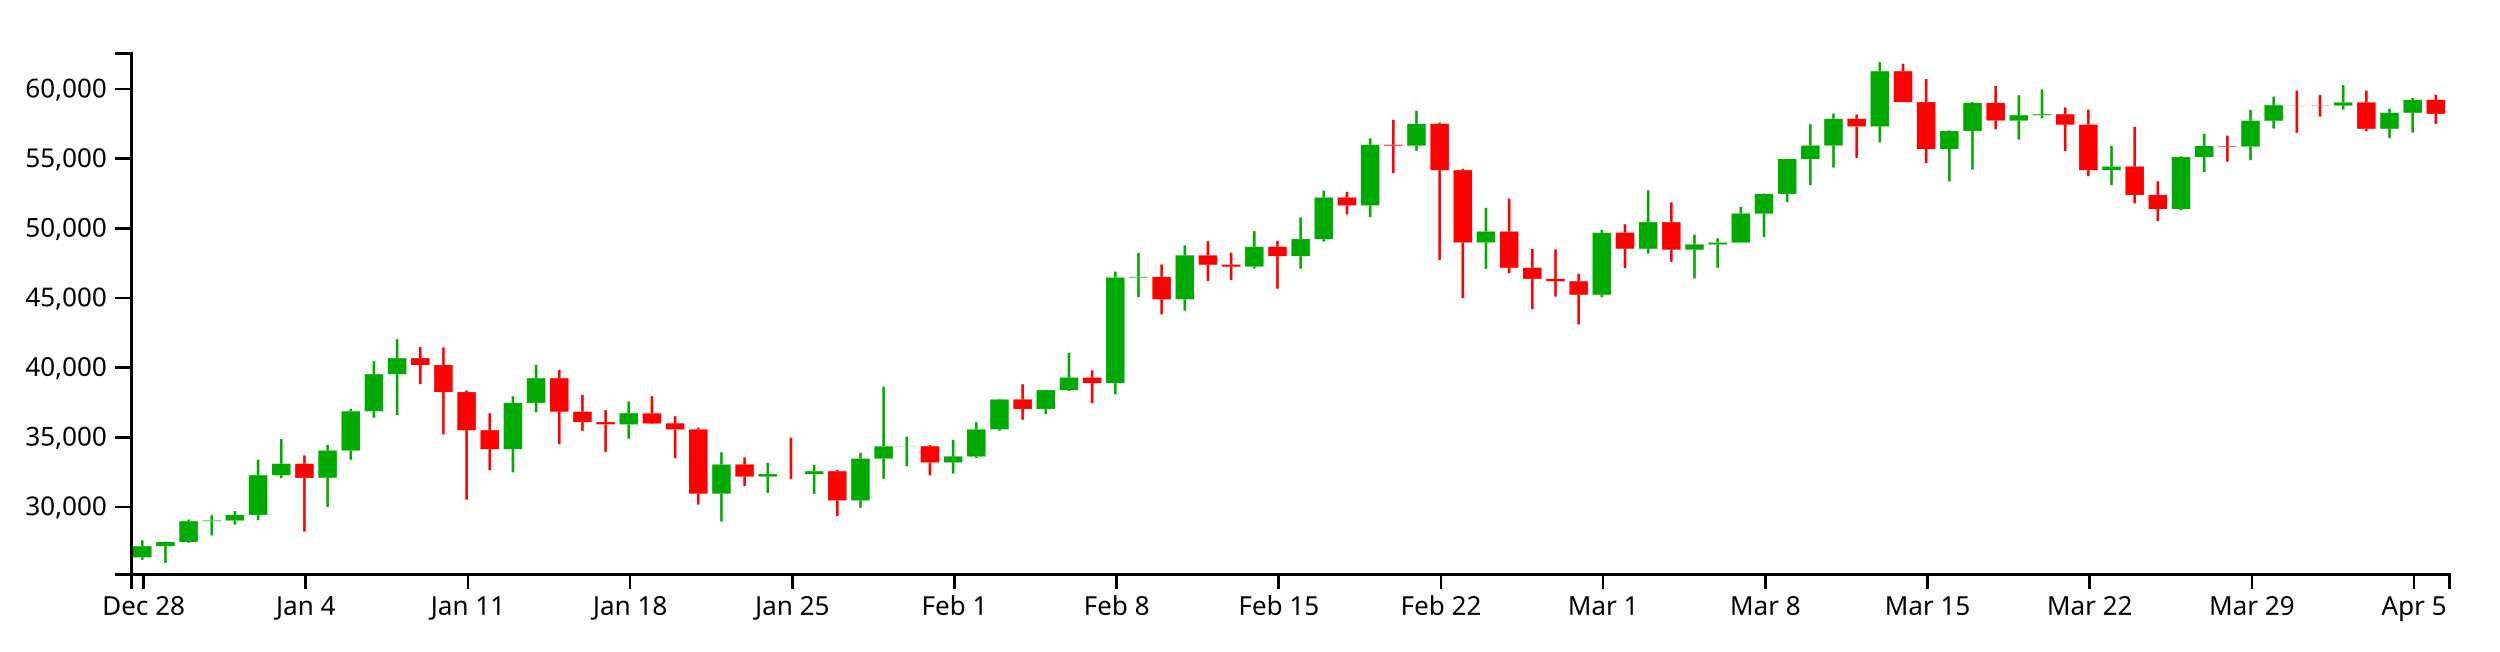
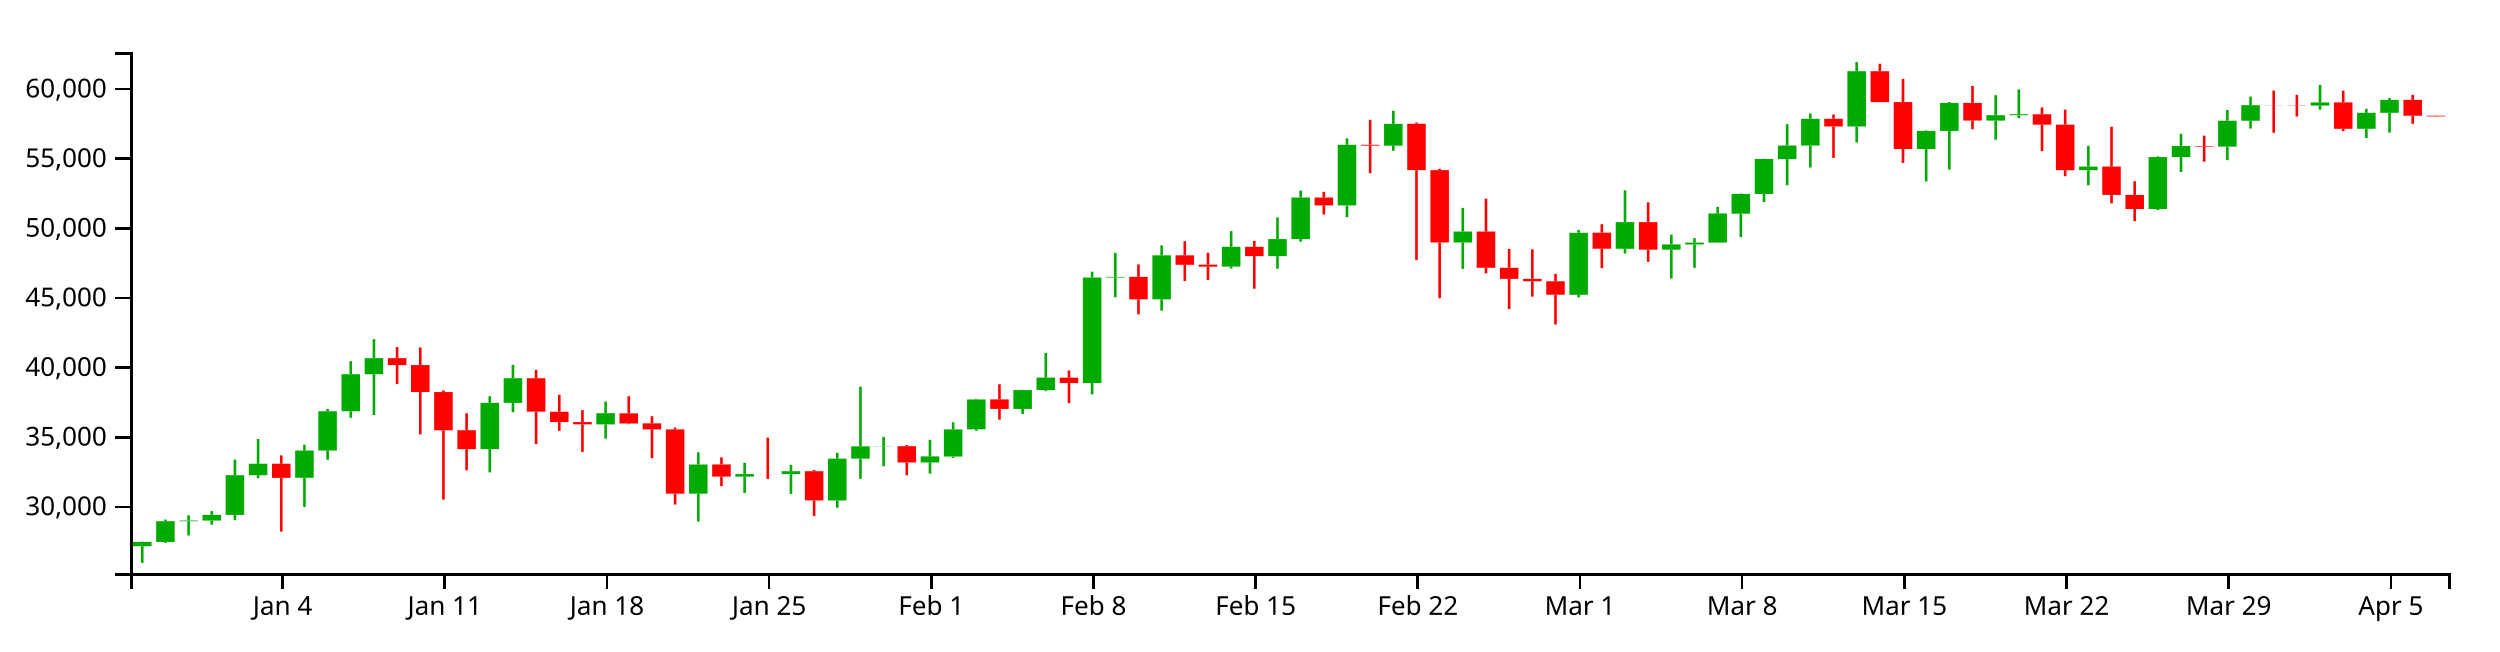
<svg xmlns="http://www.w3.org/2000/svg" version="1.1" width="960" height="250">
  <g transform="translate(50,20)">
    <style>.axis path,.axis line{fill:none;stroke:#000;shape-rendering:crispEdges;}path.candle{stroke:#000000;}path.candle.body{stroke-width:0;}path.candle.up{fill:#00AA00;stroke:#00AA00;}path.candle.down{fill:#FF0000;stroke:#FF0000;}</style>
    <g class="candlestick">
      <g class="data">
-         <path class="candle body up" d="M 1.068 194.007 l 7.117 0 L 8.185 189.74 l -7.117 0 L 1.068 194.007 M 9.964 189.74 l 7.117 0 L 17.081 188.106 l -7.117 0 L 9.964 189.74 M 18.86 188.106 l 7.117 0 L 25.978 180.136 l -7.117 0 L 18.86 188.106 M 27.757 180.136 l 7.117 0 L 34.874 179.879 l -7.117 0 L 27.757 180.136 M 36.653 179.879 l 7.117 0 L 43.77 177.697 l -7.117 0 L 36.653 179.879 M 45.55 177.697 l 7.117 0 L 52.667 162.475 l -7.117 0 L 45.55 177.697 M 54.446 162.485 l 7.117 0 L 61.563 158.081 l -7.117 0 L 54.446 162.485 M 72.239 163.484 l 7.117 0 L 79.356 153.004 l -7.117 0 L 72.239 163.484 M 81.136 153.004 l 7.117 0 L 88.253 137.926 l -7.117 0 L 81.136 153.004 M 90.032 137.926 l 7.117 0 L 97.149 123.687 l -7.117 0 L 90.032 137.926 M 98.928 123.686 l 7.117 0 L 106.046 117.535 l -7.117 0 L 98.928 123.686 M 143.411 152.472 l 7.117 0 L 150.528 134.707 l -7.117 0 L 143.411 152.472 M 152.307 134.707 l 7.117 0 L 159.424 125.226 l -7.117 0 L 152.307 134.707 M 187.893 142.976 l 7.117 0 L 195.01 138.664 l -7.117 0 L 187.893 142.976 M 223.479 169.567 l 7.117 0 L 230.596 158.375 l -7.117 0 L 223.479 169.567 M 241.271 163.012 l 7.117 0 L 248.389 162.039 l -7.117 0 L 241.271 163.012 M 259.064 162.07 l 7.117 0 L 266.182 160.928 l -7.117 0 L 259.064 162.07 M 276.857 172.187 l 7.117 0 L 283.974 156.131 l -7.117 0 L 276.857 172.187 M 285.754 156.113 l 7.117 0 L 292.871 151.386 l -7.117 0 L 285.754 156.113 M 294.65 151.417 l 7.117 0 L 301.767 151.329 l -7.117 0 L 294.65 151.417 M 312.443 157.584 l 7.117 0 L 319.56 155.267 l -7.117 0 L 312.443 157.584 M 321.339 155.317 l 7.117 0 L 328.457 144.894 l -7.117 0 L 321.339 155.317 M 330.236 144.859 l 7.117 0 L 337.353 133.383 l -7.117 0 L 330.236 144.859 M 348.029 137.031 l 7.117 0 L 355.146 129.793 l -7.117 0 L 348.029 137.031 M 356.925 129.798 l 7.117 0 L 364.042 124.999 l -7.117 0 L 356.925 129.798 M 374.718 127.091 l 7.117 0 L 381.835 86.563 l -7.117 0 L 374.718 127.091 M 383.615 86.563 l 7.117 0 L 390.732 86.32 l -7.117 0 L 383.615 86.563 M 401.407 94.944 l 7.117 0 L 408.525 78.036 l -7.117 0 L 401.407 94.944 M 428.097 82.382 l 7.117 0 L 435.214 74.784 l -7.117 0 L 428.097 82.382 M 445.89 78.349 l 7.117 0 L 453.007 71.812 l -7.117 0 L 445.89 78.349 M 454.786 71.812 l 7.117 0 L 461.903 55.844 l -7.117 0 L 454.786 71.812 M 472.579 58.877 l 7.117 0 L 479.696 35.598 l -7.117 0 L 472.579 58.877 M 490.372 35.945 l 7.117 0 L 497.489 27.563 l -7.117 0 L 490.372 35.945 M 517.061 73.109 l 7.117 0 L 524.178 68.91 l -7.117 0 L 517.061 73.109 M 561.543 93.198 l 7.117 0 L 568.661 69.387 l -7.117 0 L 561.543 93.198 M 579.336 75.539 l 7.117 0 L 586.453 65.311 l -7.117 0 L 579.336 75.539 M 597.129 75.873 l 7.117 0 L 604.246 73.854 l -7.117 0 L 597.129 75.873 M 606.026 73.88 l 7.117 0 L 613.143 73.156 l -7.117 0 L 606.026 73.88 M 614.922 73.156 l 7.117 0 L 622.039 61.983 l -7.117 0 L 614.922 73.156 M 623.818 62.05 l 7.117 0 L 630.936 54.478 l -7.117 0 L 623.818 62.05 M 632.715 54.478 l 7.117 0 L 639.832 41.06 l -7.117 0 L 632.715 54.478 M 641.611 41.113 l 7.117 0 L 648.729 35.889 l -7.117 0 L 641.611 41.113 M 650.508 35.889 l 7.117 0 L 657.625 25.614 l -7.117 0 L 650.508 35.889 M 668.301 28.563 l 7.117 0 L 675.418 7.352 l -7.117 0 L 668.301 28.563 M 694.99 37.206 l 7.117 0 L 702.107 30.279 l -7.117 0 L 694.99 37.206 M 703.886 30.279 l 7.117 0 L 711.004 19.519 l -7.117 0 L 703.886 30.279 M 721.679 26.321 l 7.117 0 L 728.796 24.24 l -7.117 0 L 721.679 26.321 M 730.576 24.24 l 7.117 0 L 737.693 23.854 l -7.117 0 L 730.576 24.24 M 757.265 45.345 l 7.117 0 L 764.382 43.967 l -7.117 0 L 757.265 45.345 M 783.954 60.261 l 7.117 0 L 791.072 40.306 l -7.117 0 L 783.954 60.261 M 792.851 40.306 l 7.117 0 L 799.968 36.073 l -7.117 0 L 792.851 40.306 M 810.644 36.284 l 7.117 0 L 817.761 26.35 l -7.117 0 L 810.644 36.284 M 819.54 26.35 l 7.117 0 L 826.657 20.409 l -7.117 0 L 819.54 26.35 M 846.23 20.548 l 7.117 0 L 853.347 19.321 l -7.117 0 L 846.23 20.548 M 864.022 29.47 l 7.117 0 L 871.14 23.321 l -7.117 0 L 864.022 29.47 M 872.919 23.321 l 7.117 0 L 880.036 18.359 l -7.117 0 L 872.919 23.321" />
-         <path class="candle body down" d="M 63.343 158.081 l 7.117 0 L 70.46 163.489 l -7.117 0 L 63.343 158.081 M 107.825 117.512 l 7.117 0 L 114.942 120.179 l -7.117 0 L 107.825 117.512 M 116.721 120.179 l 7.117 0 L 123.838 130.543 l -7.117 0 L 116.721 120.179 M 125.618 130.543 l 7.117 0 L 132.735 145.224 l -7.117 0 L 125.618 130.543 M 134.514 145.193 l 7.117 0 L 141.631 152.46 l -7.117 0 L 134.514 145.193 M 161.204 125.222 l 7.117 0 L 168.321 138.071 l -7.117 0 L 161.204 125.222 M 170.1 138.097 l 7.117 0 L 177.217 142.067 l -7.117 0 L 170.1 138.097 M 178.996 142.067 l 7.117 0 L 186.114 142.956 l -7.117 0 L 178.996 142.067 M 196.789 138.711 l 7.117 0 L 203.906 142.62 l -7.117 0 L 196.789 138.711 M 205.686 142.564 l 7.117 0 L 212.803 144.883 l -7.117 0 L 205.686 142.564 M 214.582 144.883 l 7.117 0 L 221.699 169.577 l -7.117 0 L 214.582 144.883 M 232.375 158.349 l 7.117 0 L 239.492 163.012 l -7.117 0 L 232.375 158.349 M 250.168 162.041 l 7.117 0 L 257.285 162.07 l -7.117 0 L 250.168 162.041 M 267.961 160.948 l 7.117 0 L 275.078 172.165 l -7.117 0 L 267.961 160.948 M 303.547 151.329 l 7.117 0 L 310.664 157.584 l -7.117 0 L 303.547 151.329 M 339.132 133.376 l 7.117 0 L 346.25 137.031 l -7.117 0 L 339.132 133.376 M 365.822 125.03 l 7.117 0 L 372.939 127.091 l -7.117 0 L 365.822 125.03 M 392.511 86.32 l 7.117 0 L 399.628 94.944 l -7.117 0 L 392.511 86.32 M 410.304 78.041 l 7.117 0 L 417.421 81.683 l -7.117 0 L 410.304 78.041 M 419.2 81.626 l 7.117 0 L 426.317 82.399 l -7.117 0 L 419.2 81.626 M 436.993 74.769 l 7.117 0 L 444.11 78.349 l -7.117 0 L 436.993 74.769 M 463.683 55.855 l 7.117 0 L 470.8 58.877 l -7.117 0 L 463.683 55.855 M 481.475 35.598 l 7.117 0 L 488.593 35.945 l -7.117 0 L 481.475 35.598 M 499.268 27.543 l 7.117 0 L 506.385 45.321 l -7.117 0 L 499.268 27.543 M 508.165 45.321 l 7.117 0 L 515.282 73.109 l -7.117 0 L 508.165 45.321 M 525.958 68.91 l 7.117 0 L 533.075 82.826 l -7.117 0 L 525.958 68.91 M 534.854 82.826 l 7.117 0 L 541.971 87.087 l -7.117 0 L 534.854 82.826 M 543.75 87.087 l 7.117 0 L 550.868 87.999 l -7.117 0 L 543.75 87.087 M 552.647 88.013 l 7.117 0 L 559.764 93.189 l -7.117 0 L 552.647 88.013 M 570.44 69.34 l 7.117 0 L 577.557 75.517 l -7.117 0 L 570.44 69.34 M 588.233 65.311 l 7.117 0 L 595.35 75.873 l -7.117 0 L 588.233 65.311 M 659.404 25.614 l 7.117 0 L 666.521 28.563 l -7.117 0 L 659.404 25.614 M 677.197 7.352 l 7.117 0 L 684.314 19.223 l -7.117 0 L 677.197 7.352 M 686.094 19.182 l 7.117 0 L 693.211 37.206 l -7.117 0 L 686.094 19.182 M 712.783 19.519 l 7.117 0 L 719.9 26.282 l -7.117 0 L 712.783 19.519 M 739.472 23.866 l 7.117 0 L 746.589 27.868 l -7.117 0 L 739.472 23.866 M 748.369 27.868 l 7.117 0 L 755.486 45.345 l -7.117 0 L 748.369 27.868 M 766.162 43.957 l 7.117 0 L 773.279 54.861 l -7.117 0 L 766.162 43.957 M 775.058 54.861 l 7.117 0 L 782.175 60.261 l -7.117 0 L 775.058 54.861 M 801.747 36.073 l 7.117 0 L 808.864 36.284 l -7.117 0 L 801.747 36.073 M 828.437 20.409 l 7.117 0 L 835.554 20.441 l -7.117 0 L 828.437 20.409 M 837.333 20.447 l 7.117 0 L 844.45 20.549 l -7.117 0 L 837.333 20.447 M 855.126 19.321 l 7.117 0 L 862.243 29.47 l -7.117 0 L 855.126 19.321 M 881.815 18.359 l 7.117 0 L 888.932 23.733 l -7.117 0 L 881.815 18.359" />
+         <path class="candle body up" d="M 1.068 189.74 l 7.117 0 L 8.185 188.106 l -7.117 0 L 1.068 189.74 M 9.964 188.106 l 7.117 0 L 17.081 180.136 l -7.117 0 L 9.964 188.106 M 18.86 180.136 l 7.117 0 L 25.978 179.879 l -7.117 0 L 18.86 180.136 M 27.757 179.879 l 7.117 0 L 34.874 177.697 l -7.117 0 L 27.757 179.879 M 36.653 177.697 l 7.117 0 L 43.77 162.475 l -7.117 0 L 36.653 177.697 M 45.55 162.485 l 7.117 0 L 52.667 158.081 l -7.117 0 L 45.55 162.485 M 63.343 163.484 l 7.117 0 L 70.46 153.004 l -7.117 0 L 63.343 163.484 M 72.239 153.004 l 7.117 0 L 79.356 137.926 l -7.117 0 L 72.239 153.004 M 81.136 137.926 l 7.117 0 L 88.253 123.687 l -7.117 0 L 81.136 137.926 M 90.032 123.686 l 7.117 0 L 97.149 117.535 l -7.117 0 L 90.032 123.686 M 134.514 152.472 l 7.117 0 L 141.631 134.707 l -7.117 0 L 134.514 152.472 M 143.411 134.707 l 7.117 0 L 150.528 125.226 l -7.117 0 L 143.411 134.707 M 178.996 142.976 l 7.117 0 L 186.114 138.664 l -7.117 0 L 178.996 142.976 M 214.582 169.567 l 7.117 0 L 221.699 158.375 l -7.117 0 L 214.582 169.567 M 232.375 163.012 l 7.117 0 L 239.492 162.039 l -7.117 0 L 232.375 163.012 M 250.168 162.07 l 7.117 0 L 257.285 160.928 l -7.117 0 L 250.168 162.07 M 267.961 172.187 l 7.117 0 L 275.078 156.131 l -7.117 0 L 267.961 172.187 M 276.857 156.113 l 7.117 0 L 283.974 151.386 l -7.117 0 L 276.857 156.113 M 285.754 151.417 l 7.117 0 L 292.871 151.329 l -7.117 0 L 285.754 151.417 M 303.547 157.584 l 7.117 0 L 310.664 155.267 l -7.117 0 L 303.547 157.584 M 312.443 155.317 l 7.117 0 L 319.56 144.894 l -7.117 0 L 312.443 155.317 M 321.339 144.859 l 7.117 0 L 328.457 133.383 l -7.117 0 L 321.339 144.859 M 339.132 137.031 l 7.117 0 L 346.25 129.793 l -7.117 0 L 339.132 137.031 M 348.029 129.798 l 7.117 0 L 355.146 124.999 l -7.117 0 L 348.029 129.798 M 365.822 127.091 l 7.117 0 L 372.939 86.563 l -7.117 0 L 365.822 127.091 M 374.718 86.563 l 7.117 0 L 381.835 86.32 l -7.117 0 L 374.718 86.563 M 392.511 94.944 l 7.117 0 L 399.628 78.036 l -7.117 0 L 392.511 94.944 M 419.2 82.382 l 7.117 0 L 426.317 74.784 l -7.117 0 L 419.2 82.382 M 436.993 78.349 l 7.117 0 L 444.11 71.812 l -7.117 0 L 436.993 78.349 M 445.89 71.812 l 7.117 0 L 453.007 55.844 l -7.117 0 L 445.89 71.812 M 463.683 58.877 l 7.117 0 L 470.8 35.598 l -7.117 0 L 463.683 58.877 M 481.475 35.945 l 7.117 0 L 488.593 27.563 l -7.117 0 L 481.475 35.945 M 508.165 73.109 l 7.117 0 L 515.282 68.91 l -7.117 0 L 508.165 73.109 M 552.647 93.198 l 7.117 0 L 559.764 69.387 l -7.117 0 L 552.647 93.198 M 570.44 75.539 l 7.117 0 L 577.557 65.311 l -7.117 0 L 570.44 75.539 M 588.233 75.873 l 7.117 0 L 595.35 73.854 l -7.117 0 L 588.233 75.873 M 597.129 73.88 l 7.117 0 L 604.246 73.156 l -7.117 0 L 597.129 73.88 M 606.026 73.156 l 7.117 0 L 613.143 61.983 l -7.117 0 L 606.026 73.156 M 614.922 62.05 l 7.117 0 L 622.039 54.478 l -7.117 0 L 614.922 62.05 M 623.818 54.478 l 7.117 0 L 630.936 41.06 l -7.117 0 L 623.818 54.478 M 632.715 41.113 l 7.117 0 L 639.832 35.889 l -7.117 0 L 632.715 41.113 M 641.611 35.889 l 7.117 0 L 648.729 25.614 l -7.117 0 L 641.611 35.889 M 659.404 28.563 l 7.117 0 L 666.521 7.352 l -7.117 0 L 659.404 28.563 M 686.094 37.206 l 7.117 0 L 693.211 30.279 l -7.117 0 L 686.094 37.206 M 694.99 30.279 l 7.117 0 L 702.107 19.519 l -7.117 0 L 694.99 30.279 M 712.783 26.321 l 7.117 0 L 719.9 24.24 l -7.117 0 L 712.783 26.321 M 721.679 24.24 l 7.117 0 L 728.796 23.854 l -7.117 0 L 721.679 24.24 M 748.369 45.345 l 7.117 0 L 755.486 43.967 l -7.117 0 L 748.369 45.345 M 775.058 60.261 l 7.117 0 L 782.175 40.306 l -7.117 0 L 775.058 60.261 M 783.954 40.306 l 7.117 0 L 791.072 36.073 l -7.117 0 L 783.954 40.306 M 801.747 36.284 l 7.117 0 L 808.864 26.35 l -7.117 0 L 801.747 36.284 M 810.644 26.35 l 7.117 0 L 817.761 20.409 l -7.117 0 L 810.644 26.35 M 837.333 20.548 l 7.117 0 L 844.45 19.321 l -7.117 0 L 837.333 20.548 M 855.126 29.47 l 7.117 0 L 862.243 23.321 l -7.117 0 L 855.126 29.47 M 864.022 23.321 l 7.117 0 L 871.14 18.359 l -7.117 0 L 864.022 23.321" />
+         <path class="candle body down" d="M 54.446 158.081 l 7.117 0 L 61.563 163.489 l -7.117 0 L 54.446 158.081 M 98.928 117.512 l 7.117 0 L 106.046 120.179 l -7.117 0 L 98.928 117.512 M 107.825 120.179 l 7.117 0 L 114.942 130.543 l -7.117 0 L 107.825 120.179 M 116.721 130.543 l 7.117 0 L 123.838 145.224 l -7.117 0 L 116.721 130.543 M 125.618 145.193 l 7.117 0 L 132.735 152.46 l -7.117 0 L 125.618 145.193 M 152.307 125.222 l 7.117 0 L 159.424 138.071 l -7.117 0 L 152.307 125.222 M 161.204 138.097 l 7.117 0 L 168.321 142.067 l -7.117 0 L 161.204 138.097 M 170.1 142.067 l 7.117 0 L 177.217 142.956 l -7.117 0 L 170.1 142.067 M 187.893 138.711 l 7.117 0 L 195.01 142.62 l -7.117 0 L 187.893 138.711 M 196.789 142.564 l 7.117 0 L 203.906 144.883 l -7.117 0 L 196.789 142.564 M 205.686 144.883 l 7.117 0 L 212.803 169.577 l -7.117 0 L 205.686 144.883 M 223.479 158.349 l 7.117 0 L 230.596 163.012 l -7.117 0 L 223.479 158.349 M 241.271 162.041 l 7.117 0 L 248.389 162.07 l -7.117 0 L 241.271 162.041 M 259.064 160.948 l 7.117 0 L 266.182 172.165 l -7.117 0 L 259.064 160.948 M 294.65 151.329 l 7.117 0 L 301.767 157.584 l -7.117 0 L 294.65 151.329 M 330.236 133.376 l 7.117 0 L 337.353 137.031 l -7.117 0 L 330.236 133.376 M 356.925 125.03 l 7.117 0 L 364.042 127.091 l -7.117 0 L 356.925 125.03 M 383.615 86.32 l 7.117 0 L 390.732 94.944 l -7.117 0 L 383.615 86.32 M 401.407 78.041 l 7.117 0 L 408.525 81.683 l -7.117 0 L 401.407 78.041 M 410.304 81.626 l 7.117 0 L 417.421 82.399 l -7.117 0 L 410.304 81.626 M 428.097 74.769 l 7.117 0 L 435.214 78.349 l -7.117 0 L 428.097 74.769 M 454.786 55.855 l 7.117 0 L 461.903 58.877 l -7.117 0 L 454.786 55.855 M 472.579 35.598 l 7.117 0 L 479.696 35.945 l -7.117 0 L 472.579 35.598 M 490.372 27.543 l 7.117 0 L 497.489 45.321 l -7.117 0 L 490.372 27.543 M 499.268 45.321 l 7.117 0 L 506.385 73.109 l -7.117 0 L 499.268 45.321 M 517.061 68.91 l 7.117 0 L 524.178 82.826 l -7.117 0 L 517.061 68.91 M 525.958 82.826 l 7.117 0 L 533.075 87.087 l -7.117 0 L 525.958 82.826 M 534.854 87.087 l 7.117 0 L 541.971 87.999 l -7.117 0 L 534.854 87.087 M 543.75 88.013 l 7.117 0 L 550.868 93.189 l -7.117 0 L 543.75 88.013 M 561.543 69.34 l 7.117 0 L 568.661 75.517 l -7.117 0 L 561.543 69.34 M 579.336 65.311 l 7.117 0 L 586.453 75.873 l -7.117 0 L 579.336 65.311 M 650.508 25.614 l 7.117 0 L 657.625 28.563 l -7.117 0 L 650.508 25.614 M 668.301 7.352 l 7.117 0 L 675.418 19.223 l -7.117 0 L 668.301 7.352 M 677.197 19.182 l 7.117 0 L 684.314 37.206 l -7.117 0 L 677.197 19.182 M 703.886 19.519 l 7.117 0 L 711.004 26.282 l -7.117 0 L 703.886 19.519 M 730.576 23.866 l 7.117 0 L 737.693 27.868 l -7.117 0 L 730.576 23.866 M 739.472 27.868 l 7.117 0 L 746.589 45.345 l -7.117 0 L 739.472 27.868 M 757.265 43.957 l 7.117 0 L 764.382 54.861 l -7.117 0 L 757.265 43.957 M 766.162 54.861 l 7.117 0 L 773.279 60.261 l -7.117 0 L 766.162 54.861 M 792.851 36.073 l 7.117 0 L 799.968 36.284 l -7.117 0 L 792.851 36.073 M 819.54 20.409 l 7.117 0 L 826.657 20.441 l -7.117 0 L 819.54 20.409 M 828.437 20.447 l 7.117 0 L 835.554 20.549 l -7.117 0 L 828.437 20.447 M 846.23 19.321 l 7.117 0 L 853.347 29.47 l -7.117 0 L 846.23 19.321 M 872.919 18.359 l 7.117 0 L 880.036 24.448 l -7.117 0 L 872.919 18.359 M 881.815 24.454 l 7.117 0 L 888.932 24.729 l -7.117 0 L 881.815 24.454" />
        <path class="candle body equal" />
-         <path class="candle wick up" d="M 4.626 187.491 L 4.626 189.74 M 4.626 194.007 L 4.626 194.972 M 13.523 187.973 L 13.523 188.106 M 13.523 189.74 L 13.523 196.154 M 22.419 179.492 L 22.419 180.136 M 22.419 188.106 L 22.419 188.454 M 31.315 177.866 L 31.315 179.879 M 31.315 180.136 L 31.315 185.62 M 40.212 176.262 L 40.212 177.697 M 40.212 179.879 L 40.212 181.478 M 49.108 156.477 L 49.108 162.475 M 49.108 177.697 L 49.108 179.756 M 58.005 148.574 L 58.005 158.081 M 58.005 162.485 L 58.005 163.627 M 75.798 150.809 L 75.798 153.004 M 75.798 163.484 L 75.798 174.658 M 84.694 137.018 L 84.694 137.926 M 84.694 153.004 L 84.694 156.542 M 93.591 118.699 L 93.591 123.687 M 93.591 137.926 L 93.591 140.436 M 102.487 110.224 L 102.487 117.535 M 102.487 123.686 L 102.487 139.366 M 146.969 132.148 L 146.969 134.707 M 146.969 152.472 L 146.969 161.397 M 155.866 120.116 L 155.866 125.226 M 155.866 134.707 L 155.866 138.29 M 191.451 134.18 L 191.451 138.664 M 191.451 142.976 L 191.451 148.457 M 227.037 153.662 L 227.037 158.375 M 227.037 169.567 L 227.037 180.273 M 244.83 157.702 L 244.83 162.039 M 244.83 163.012 L 244.83 169.311 M 262.623 158.499 L 262.623 160.928 M 262.623 162.07 L 262.623 169.646 M 280.416 153.889 L 280.416 156.131 M 280.416 172.187 L 280.416 174.968 M 289.312 128.501 L 289.312 151.386 M 289.312 156.113 L 289.312 163.881 M 298.209 147.745 L 298.209 151.329 M 298.209 151.417 L 298.209 159.017 M 316.002 148.899 L 316.002 155.267 M 316.002 157.584 L 316.002 161.845 M 324.898 142.124 L 324.898 144.894 M 324.898 155.317 L 324.898 155.846 M 333.794 133.149 L 333.794 133.383 M 333.794 144.859 L 333.794 145.449 M 351.587 129.687 L 351.587 129.793 M 351.587 137.031 L 351.587 138.992 M 360.484 115.542 L 360.484 124.999 M 360.484 129.798 L 360.484 130.191 M 378.277 84.32 L 378.277 86.563 M 378.277 127.091 L 378.277 131.405 M 387.173 77.113 L 387.173 86.32 M 387.173 86.563 L 387.173 94.123 M 404.966 74.243 L 404.966 78.036 M 404.966 94.944 L 404.966 99.294 M 431.655 68.743 L 431.655 74.784 M 431.655 82.382 L 431.655 83.145 M 449.448 63.494 L 449.448 71.812 M 449.448 78.349 L 449.448 83.201 M 458.345 53.176 L 458.345 55.844 M 458.345 71.812 L 458.345 72.809 M 476.138 33.128 L 476.138 35.598 M 476.138 58.877 L 476.138 63.381 M 493.93 22.514 L 493.93 27.563 M 493.93 35.945 L 493.93 37.889 M 520.62 59.826 L 520.62 68.91 M 520.62 73.109 L 520.62 83.281 M 565.102 68.302 L 565.102 69.387 M 565.102 93.198 L 565.102 94.179 M 582.895 53.062 L 582.895 65.311 M 582.895 75.539 L 582.895 77.335 M 600.688 70.125 L 600.688 73.854 M 600.688 75.873 L 600.688 86.963 M 609.584 71.456 L 609.584 73.156 M 609.584 73.88 L 609.584 82.846 M 618.481 59.425 L 618.481 61.983 M 618.481 73.156 L 618.481 73.156 M 627.377 54.331 L 627.377 54.478 M 627.377 62.05 L 627.377 71.057 M 636.273 41.004 L 636.273 41.06 M 636.273 54.478 L 636.273 57.61 M 645.17 27.675 L 645.17 35.889 M 645.17 41.113 L 645.17 51.11 M 654.066 23.599 L 654.066 25.614 M 654.066 35.889 L 654.066 44.331 M 671.859 3.846 L 671.859 7.352 M 671.859 28.563 L 671.859 34.677 M 698.549 30.078 L 698.549 30.279 M 698.549 37.206 L 698.549 49.686 M 707.445 19.189 L 707.445 19.519 M 707.445 30.279 L 707.445 45.128 M 725.238 16.551 L 725.238 24.24 M 725.238 26.321 L 725.238 33.648 M 734.134 14.348 L 734.134 23.854 M 734.134 24.24 L 734.134 25.362 M 760.824 36 L 760.824 43.967 M 760.824 45.345 L 760.824 51.137 M 787.513 40.05 L 787.513 40.306 M 787.513 60.261 L 787.513 60.684 M 796.409 31.35 L 796.409 36.073 M 796.409 40.306 L 796.409 46.057 M 814.202 22.231 L 814.202 26.35 M 814.202 36.284 L 814.202 41.512 M 823.099 17.086 L 823.099 20.409 M 823.099 26.35 L 823.099 29.367 M 849.788 12.637 L 849.788 19.321 M 849.788 20.548 L 849.788 22.109 M 867.581 21.766 L 867.581 23.321 M 867.581 29.47 L 867.581 33.021 M 876.477 17.599 L 876.477 18.359 M 876.477 23.321 L 876.477 30.936" style="stroke-width: 1px;" />
-         <path class="candle wick down" d="M 66.901 154.873 L 66.901 158.081 M 66.901 163.489 L 66.901 184.123 M 111.383 113.272 L 111.383 117.512 M 111.383 120.179 L 111.383 127.495 M 120.28 113.432 L 120.28 120.179 M 120.28 130.543 L 120.28 146.793 M 129.176 129.93 L 129.176 130.543 M 129.176 145.224 L 129.176 171.877 M 138.073 138.682 L 138.073 145.193 M 138.073 152.46 L 138.073 160.589 M 164.762 122 L 164.762 125.222 M 164.762 138.071 L 164.762 150.553 M 173.659 131.613 L 173.659 138.097 M 173.659 142.067 L 173.659 145.474 M 182.555 137.481 L 182.555 142.067 M 182.555 142.956 L 182.555 153.536 M 200.348 132.148 L 200.348 138.711 M 200.348 142.62 L 200.348 142.874 M 209.244 139.819 L 209.244 142.564 M 209.244 144.883 L 209.244 155.943 M 218.141 144.179 L 218.141 144.883 M 218.141 169.577 L 218.141 173.744 M 235.934 155.643 L 235.934 158.349 M 235.934 163.012 L 235.934 166.69 M 253.727 148.056 L 253.727 162.041 M 253.727 162.07 L 253.727 163.91 M 271.519 160.449 L 271.519 160.948 M 271.519 172.165 L 271.519 178.178 M 307.105 150.902 L 307.105 151.329 M 307.105 157.584 L 307.105 162.511 M 342.691 127.558 L 342.691 133.376 M 342.691 137.031 L 342.691 141.174 M 369.38 122.255 L 369.38 125.03 M 369.38 127.091 L 369.38 134.816 M 396.07 81.563 L 396.07 86.32 M 396.07 94.944 L 396.07 100.722 M 413.862 72.602 L 413.862 78.041 M 413.862 81.683 L 413.862 87.899 M 422.759 77.071 L 422.759 81.626 M 422.759 82.399 L 422.759 87.485 M 440.552 72.468 L 440.552 74.769 M 440.552 78.349 L 440.552 90.863 M 467.241 53.65 L 467.241 55.855 M 467.241 58.877 L 467.241 62.356 M 485.034 26.003 L 485.034 35.598 M 485.034 35.945 L 485.034 46.517 M 502.827 27.029 L 502.827 27.543 M 502.827 45.321 L 502.827 79.894 M 511.723 44.808 L 511.723 45.321 M 511.723 73.109 L 511.723 94.489 M 529.516 56.261 L 529.516 68.91 M 529.516 82.826 L 529.516 84.962 M 538.413 75.605 L 538.413 82.826 M 538.413 87.087 L 538.413 98.691 M 547.309 75.766 L 547.309 87.087 M 547.309 87.999 L 547.309 93.915 M 556.206 85.154 L 556.206 88.013 M 556.206 93.189 L 556.206 104.609 M 573.998 66.109 L 573.998 69.34 M 573.998 75.517 L 573.998 82.966 M 591.791 57.693 L 591.791 65.311 M 591.791 75.873 L 591.791 80.547 M 662.963 23.965 L 662.963 25.614 M 662.963 28.563 L 662.963 40.641 M 680.756 4.484 L 680.756 7.352 M 680.756 19.223 L 680.756 19.231 M 689.652 10.319 L 689.652 19.182 M 689.652 37.206 L 689.652 42.581 M 716.341 13.011 L 716.341 19.519 M 716.341 26.282 L 716.341 29.625 M 743.031 21.251 L 743.031 23.866 M 743.031 27.868 L 743.031 38.036 M 751.927 22.098 L 751.927 27.868 M 751.927 45.345 L 751.927 47.661 M 769.72 28.679 L 769.72 43.957 M 769.72 54.861 L 769.72 58.088 M 778.617 49.602 L 778.617 54.861 M 778.617 60.261 L 778.617 64.892 M 805.306 32.102 L 805.306 36.073 M 805.306 36.284 L 805.306 42.09 M 831.995 14.776 L 831.995 20.409 M 831.995 20.441 L 831.995 30.983 M 840.892 16.434 L 840.892 20.447 M 840.892 20.549 L 840.892 24.746 M 858.685 14.82 L 858.685 19.321 M 858.685 29.47 L 858.685 30.39 M 885.374 16.406 L 885.374 18.359 M 885.374 23.733 L 885.374 27.54" style="stroke-width: 1px;" />
+         <path class="candle wick up" d="M 4.626 187.973 L 4.626 188.106 M 4.626 189.74 L 4.626 196.154 M 13.523 179.492 L 13.523 180.136 M 13.523 188.106 L 13.523 188.454 M 22.419 177.866 L 22.419 179.879 M 22.419 180.136 L 22.419 185.62 M 31.315 176.262 L 31.315 177.697 M 31.315 179.879 L 31.315 181.478 M 40.212 156.477 L 40.212 162.475 M 40.212 177.697 L 40.212 179.756 M 49.108 148.574 L 49.108 158.081 M 49.108 162.485 L 49.108 163.627 M 66.901 150.809 L 66.901 153.004 M 66.901 163.484 L 66.901 174.658 M 75.798 137.018 L 75.798 137.926 M 75.798 153.004 L 75.798 156.542 M 84.694 118.699 L 84.694 123.687 M 84.694 137.926 L 84.694 140.436 M 93.591 110.224 L 93.591 117.535 M 93.591 123.686 L 93.591 139.366 M 138.073 132.148 L 138.073 134.707 M 138.073 152.472 L 138.073 161.397 M 146.969 120.116 L 146.969 125.226 M 146.969 134.707 L 146.969 138.29 M 182.555 134.18 L 182.555 138.664 M 182.555 142.976 L 182.555 148.457 M 218.141 153.662 L 218.141 158.375 M 218.141 169.567 L 218.141 180.273 M 235.934 157.702 L 235.934 162.039 M 235.934 163.012 L 235.934 169.311 M 253.727 158.499 L 253.727 160.928 M 253.727 162.07 L 253.727 169.646 M 271.519 153.889 L 271.519 156.131 M 271.519 172.187 L 271.519 174.968 M 280.416 128.501 L 280.416 151.386 M 280.416 156.113 L 280.416 163.881 M 289.312 147.745 L 289.312 151.329 M 289.312 151.417 L 289.312 159.017 M 307.105 148.899 L 307.105 155.267 M 307.105 157.584 L 307.105 161.845 M 316.002 142.124 L 316.002 144.894 M 316.002 155.317 L 316.002 155.846 M 324.898 133.149 L 324.898 133.383 M 324.898 144.859 L 324.898 145.449 M 342.691 129.687 L 342.691 129.793 M 342.691 137.031 L 342.691 138.992 M 351.587 115.542 L 351.587 124.999 M 351.587 129.798 L 351.587 130.191 M 369.38 84.32 L 369.38 86.563 M 369.38 127.091 L 369.38 131.405 M 378.277 77.113 L 378.277 86.32 M 378.277 86.563 L 378.277 94.123 M 396.07 74.243 L 396.07 78.036 M 396.07 94.944 L 396.07 99.294 M 422.759 68.743 L 422.759 74.784 M 422.759 82.382 L 422.759 83.145 M 440.552 63.494 L 440.552 71.812 M 440.552 78.349 L 440.552 83.201 M 449.448 53.176 L 449.448 55.844 M 449.448 71.812 L 449.448 72.809 M 467.241 33.128 L 467.241 35.598 M 467.241 58.877 L 467.241 63.381 M 485.034 22.514 L 485.034 27.563 M 485.034 35.945 L 485.034 37.889 M 511.723 59.826 L 511.723 68.91 M 511.723 73.109 L 511.723 83.281 M 556.206 68.302 L 556.206 69.387 M 556.206 93.198 L 556.206 94.179 M 573.998 53.062 L 573.998 65.311 M 573.998 75.539 L 573.998 77.335 M 591.791 70.125 L 591.791 73.854 M 591.791 75.873 L 591.791 86.963 M 600.688 71.456 L 600.688 73.156 M 600.688 73.88 L 600.688 82.846 M 609.584 59.425 L 609.584 61.983 M 609.584 73.156 L 609.584 73.156 M 618.481 54.331 L 618.481 54.478 M 618.481 62.05 L 618.481 71.057 M 627.377 41.004 L 627.377 41.06 M 627.377 54.478 L 627.377 57.61 M 636.273 27.675 L 636.273 35.889 M 636.273 41.113 L 636.273 51.11 M 645.17 23.599 L 645.17 25.614 M 645.17 35.889 L 645.17 44.331 M 662.963 3.846 L 662.963 7.352 M 662.963 28.563 L 662.963 34.677 M 689.652 30.078 L 689.652 30.279 M 689.652 37.206 L 689.652 49.686 M 698.549 19.189 L 698.549 19.519 M 698.549 30.279 L 698.549 45.128 M 716.341 16.551 L 716.341 24.24 M 716.341 26.321 L 716.341 33.648 M 725.238 14.348 L 725.238 23.854 M 725.238 24.24 L 725.238 25.362 M 751.927 36 L 751.927 43.967 M 751.927 45.345 L 751.927 51.137 M 778.617 40.05 L 778.617 40.306 M 778.617 60.261 L 778.617 60.684 M 787.513 31.35 L 787.513 36.073 M 787.513 40.306 L 787.513 46.057 M 805.306 22.231 L 805.306 26.35 M 805.306 36.284 L 805.306 41.512 M 814.202 17.086 L 814.202 20.409 M 814.202 26.35 L 814.202 29.367 M 840.892 12.637 L 840.892 19.321 M 840.892 20.548 L 840.892 22.109 M 858.685 21.766 L 858.685 23.321 M 858.685 29.47 L 858.685 33.021 M 867.581 17.599 L 867.581 18.359 M 867.581 23.321 L 867.581 30.936" style="stroke-width: 1px;" />
+         <path class="candle wick down" d="M 58.005 154.873 L 58.005 158.081 M 58.005 163.489 L 58.005 184.123 M 102.487 113.272 L 102.487 117.512 M 102.487 120.179 L 102.487 127.495 M 111.383 113.432 L 111.383 120.179 M 111.383 130.543 L 111.383 146.793 M 120.28 129.93 L 120.28 130.543 M 120.28 145.224 L 120.28 171.877 M 129.176 138.682 L 129.176 145.193 M 129.176 152.46 L 129.176 160.589 M 155.866 122 L 155.866 125.222 M 155.866 138.071 L 155.866 150.553 M 164.762 131.613 L 164.762 138.097 M 164.762 142.067 L 164.762 145.474 M 173.659 137.481 L 173.659 142.067 M 173.659 142.956 L 173.659 153.536 M 191.451 132.148 L 191.451 138.711 M 191.451 142.62 L 191.451 142.874 M 200.348 139.819 L 200.348 142.564 M 200.348 144.883 L 200.348 155.943 M 209.244 144.179 L 209.244 144.883 M 209.244 169.577 L 209.244 173.744 M 227.037 155.643 L 227.037 158.349 M 227.037 163.012 L 227.037 166.69 M 244.83 148.056 L 244.83 162.041 M 244.83 162.07 L 244.83 163.91 M 262.623 160.449 L 262.623 160.948 M 262.623 172.165 L 262.623 178.178 M 298.209 150.902 L 298.209 151.329 M 298.209 157.584 L 298.209 162.511 M 333.794 127.558 L 333.794 133.376 M 333.794 137.031 L 333.794 141.174 M 360.484 122.255 L 360.484 125.03 M 360.484 127.091 L 360.484 134.816 M 387.173 81.563 L 387.173 86.32 M 387.173 94.944 L 387.173 100.722 M 404.966 72.602 L 404.966 78.041 M 404.966 81.683 L 404.966 87.899 M 413.862 77.071 L 413.862 81.626 M 413.862 82.399 L 413.862 87.485 M 431.655 72.468 L 431.655 74.769 M 431.655 78.349 L 431.655 90.863 M 458.345 53.65 L 458.345 55.855 M 458.345 58.877 L 458.345 62.356 M 476.138 26.003 L 476.138 35.598 M 476.138 35.945 L 476.138 46.517 M 493.93 27.029 L 493.93 27.543 M 493.93 45.321 L 493.93 79.894 M 502.827 44.808 L 502.827 45.321 M 502.827 73.109 L 502.827 94.489 M 520.62 56.261 L 520.62 68.91 M 520.62 82.826 L 520.62 84.962 M 529.516 75.605 L 529.516 82.826 M 529.516 87.087 L 529.516 98.691 M 538.413 75.766 L 538.413 87.087 M 538.413 87.999 L 538.413 93.915 M 547.309 85.154 L 547.309 88.013 M 547.309 93.189 L 547.309 104.609 M 565.102 66.109 L 565.102 69.34 M 565.102 75.517 L 565.102 82.966 M 582.895 57.693 L 582.895 65.311 M 582.895 75.873 L 582.895 80.547 M 654.066 23.965 L 654.066 25.614 M 654.066 28.563 L 654.066 40.641 M 671.859 4.484 L 671.859 7.352 M 671.859 19.223 L 671.859 19.231 M 680.756 10.319 L 680.756 19.182 M 680.756 37.206 L 680.756 42.581 M 707.445 13.011 L 707.445 19.519 M 707.445 26.282 L 707.445 29.625 M 734.134 21.251 L 734.134 23.866 M 734.134 27.868 L 734.134 38.036 M 743.031 22.098 L 743.031 27.868 M 743.031 45.345 L 743.031 47.661 M 760.824 28.679 L 760.824 43.957 M 760.824 54.861 L 760.824 58.088 M 769.72 49.602 L 769.72 54.861 M 769.72 60.261 L 769.72 64.892 M 796.409 32.102 L 796.409 36.073 M 796.409 36.284 L 796.409 42.09 M 823.099 14.776 L 823.099 20.409 M 823.099 20.441 L 823.099 30.983 M 831.995 16.434 L 831.995 20.447 M 831.995 20.549 L 831.995 24.746 M 849.788 14.82 L 849.788 19.321 M 849.788 29.47 L 849.788 30.39 M 876.477 16.406 L 876.477 18.359 M 876.477 24.448 L 876.477 27.54 M 885.374 24.397 L 885.374 24.454 M 885.374 24.729 L 885.374 24.77" style="stroke-width: 1px;" />
        <path class="candle wick equal" style="stroke-width: 1px;" />
      </g>
    </g>
    <g class="x axis" transform="translate(0,200)" fill="none" font-size="10" font-family="sans-serif" text-anchor="middle">
      <path class="domain" stroke="#000" d="M0.5,6V0.5H890.5V6" />
-       <g class="tick" opacity="1" transform="translate(4.62615,0)">
-         <line stroke="#000" y2="6" x1="0.5" x2="0.5" />
-         <text fill="#000" y="9" x="0.5" dy="0.71em">Dec 28</text>
-       </g>
-       <g class="tick" opacity="1" transform="translate(66.90124,0)">
+       <g class="tick" opacity="1" transform="translate(58.0048,0)">
        <line stroke="#000" y2="6" x1="0.5" x2="0.5" />
        <text fill="#000" y="9" x="0.5" dy="0.71em">Jan  4</text>
      </g>
-       <g class="tick" opacity="1" transform="translate(129.1763,0)">
+       <g class="tick" opacity="1" transform="translate(120.2799,0)">
        <line stroke="#000" y2="6" x1="0.5" x2="0.5" />
        <text fill="#000" y="9" x="0.5" dy="0.71em">Jan 11</text>
      </g>
-       <g class="tick" opacity="1" transform="translate(191.4514,0)">
+       <g class="tick" opacity="1" transform="translate(182.555,0)">
        <line stroke="#000" y2="6" x1="0.5" x2="0.5" />
        <text fill="#000" y="9" x="0.5" dy="0.71em">Jan 18</text>
      </g>
-       <g class="tick" opacity="1" transform="translate(253.7265,0)">
+       <g class="tick" opacity="1" transform="translate(244.8301,0)">
        <line stroke="#000" y2="6" x1="0.5" x2="0.5" />
        <text fill="#000" y="9" x="0.5" dy="0.71em">Jan 25</text>
      </g>
-       <g class="tick" opacity="1" transform="translate(316.0016,0)">
+       <g class="tick" opacity="1" transform="translate(307.1052,0)">
        <line stroke="#000" y2="6" x1="0.5" x2="0.5" />
        <text fill="#000" y="9" x="0.5" dy="0.71em">Feb  1</text>
      </g>
-       <g class="tick" opacity="1" transform="translate(378.2767,0)">
+       <g class="tick" opacity="1" transform="translate(369.3802,0)">
        <line stroke="#000" y2="6" x1="0.5" x2="0.5" />
        <text fill="#000" y="9" x="0.5" dy="0.71em">Feb  8</text>
      </g>
-       <g class="tick" opacity="1" transform="translate(440.5518,0)">
+       <g class="tick" opacity="1" transform="translate(431.6553,0)">
        <line stroke="#000" y2="6" x1="0.5" x2="0.5" />
        <text fill="#000" y="9" x="0.5" dy="0.71em">Feb 15</text>
      </g>
-       <g class="tick" opacity="1" transform="translate(502.8269,0)">
+       <g class="tick" opacity="1" transform="translate(493.9304,0)">
        <line stroke="#000" y2="6" x1="0.5" x2="0.5" />
        <text fill="#000" y="9" x="0.5" dy="0.71em">Feb 22</text>
      </g>
-       <g class="tick" opacity="1" transform="translate(565.102,0)">
+       <g class="tick" opacity="1" transform="translate(556.2055,0)">
        <line stroke="#000" y2="6" x1="0.5" x2="0.5" />
        <text fill="#000" y="9" x="0.5" dy="0.71em">Mar  1</text>
      </g>
-       <g class="tick" opacity="1" transform="translate(627.377,0)">
+       <g class="tick" opacity="1" transform="translate(618.4806,0)">
        <line stroke="#000" y2="6" x1="0.5" x2="0.5" />
        <text fill="#000" y="9" x="0.5" dy="0.71em">Mar  8</text>
      </g>
-       <g class="tick" opacity="1" transform="translate(689.6521,0)">
+       <g class="tick" opacity="1" transform="translate(680.7557,0)">
        <line stroke="#000" y2="6" x1="0.5" x2="0.5" />
        <text fill="#000" y="9" x="0.5" dy="0.71em">Mar 15</text>
      </g>
-       <g class="tick" opacity="1" transform="translate(751.9272,0)">
+       <g class="tick" opacity="1" transform="translate(743.0308,0)">
        <line stroke="#000" y2="6" x1="0.5" x2="0.5" />
        <text fill="#000" y="9" x="0.5" dy="0.71em">Mar 22</text>
      </g>
-       <g class="tick" opacity="1" transform="translate(814.2023,0)">
+       <g class="tick" opacity="1" transform="translate(805.3059,0)">
        <line stroke="#000" y2="6" x1="0.5" x2="0.5" />
        <text fill="#000" y="9" x="0.5" dy="0.71em">Mar 29</text>
      </g>
-       <g class="tick" opacity="1" transform="translate(876.4774,0)">
+       <g class="tick" opacity="1" transform="translate(867.581,0)">
        <line stroke="#000" y2="6" x1="0.5" x2="0.5" />
        <text fill="#000" y="9" x="0.5" dy="0.71em">Apr  5</text>
      </g>
    </g>
    <g class="y axis" fill="none" font-size="10" font-family="sans-serif" text-anchor="end">
      <path class="domain" stroke="#000" d="M-6,200.5H0.5V0.5H-6" />
      <g class="tick" opacity="1" transform="translate(0,174.1233)">
        <line stroke="#000" x2="-6" y1="0.5" y2="0.5" />
        <text fill="#000" x="-9" y="0.5" dy="0.32em">30,000</text>
      </g>
      <g class="tick" opacity="1" transform="translate(0,147.3871)">
        <line stroke="#000" x2="-6" y1="0.5" y2="0.5" />
        <text fill="#000" x="-9" y="0.5" dy="0.32em">35,000</text>
      </g>
      <g class="tick" opacity="1" transform="translate(0,120.651)">
        <line stroke="#000" x2="-6" y1="0.5" y2="0.5" />
        <text fill="#000" x="-9" y="0.5" dy="0.32em">40,000</text>
      </g>
      <g class="tick" opacity="1" transform="translate(0,93.91486)">
        <line stroke="#000" x2="-6" y1="0.5" y2="0.5" />
        <text fill="#000" x="-9" y="0.5" dy="0.32em">45,000</text>
      </g>
      <g class="tick" opacity="1" transform="translate(0,67.17872)">
        <line stroke="#000" x2="-6" y1="0.5" y2="0.5" />
        <text fill="#000" x="-9" y="0.5" dy="0.32em">50,000</text>
      </g>
      <g class="tick" opacity="1" transform="translate(0,40.44258)">
        <line stroke="#000" x2="-6" y1="0.5" y2="0.5" />
        <text fill="#000" x="-9" y="0.5" dy="0.32em">55,000</text>
      </g>
      <g class="tick" opacity="1" transform="translate(0,13.70644)">
        <line stroke="#000" x2="-6" y1="0.5" y2="0.5" />
        <text fill="#000" x="-9" y="0.5" dy="0.32em">60,000</text>
      </g>
      <text transform="rotate(-90)" y="6" dy=".71em" style="text-anchor: end;">Price ($)</text>
    </g>
  </g>
</svg>
